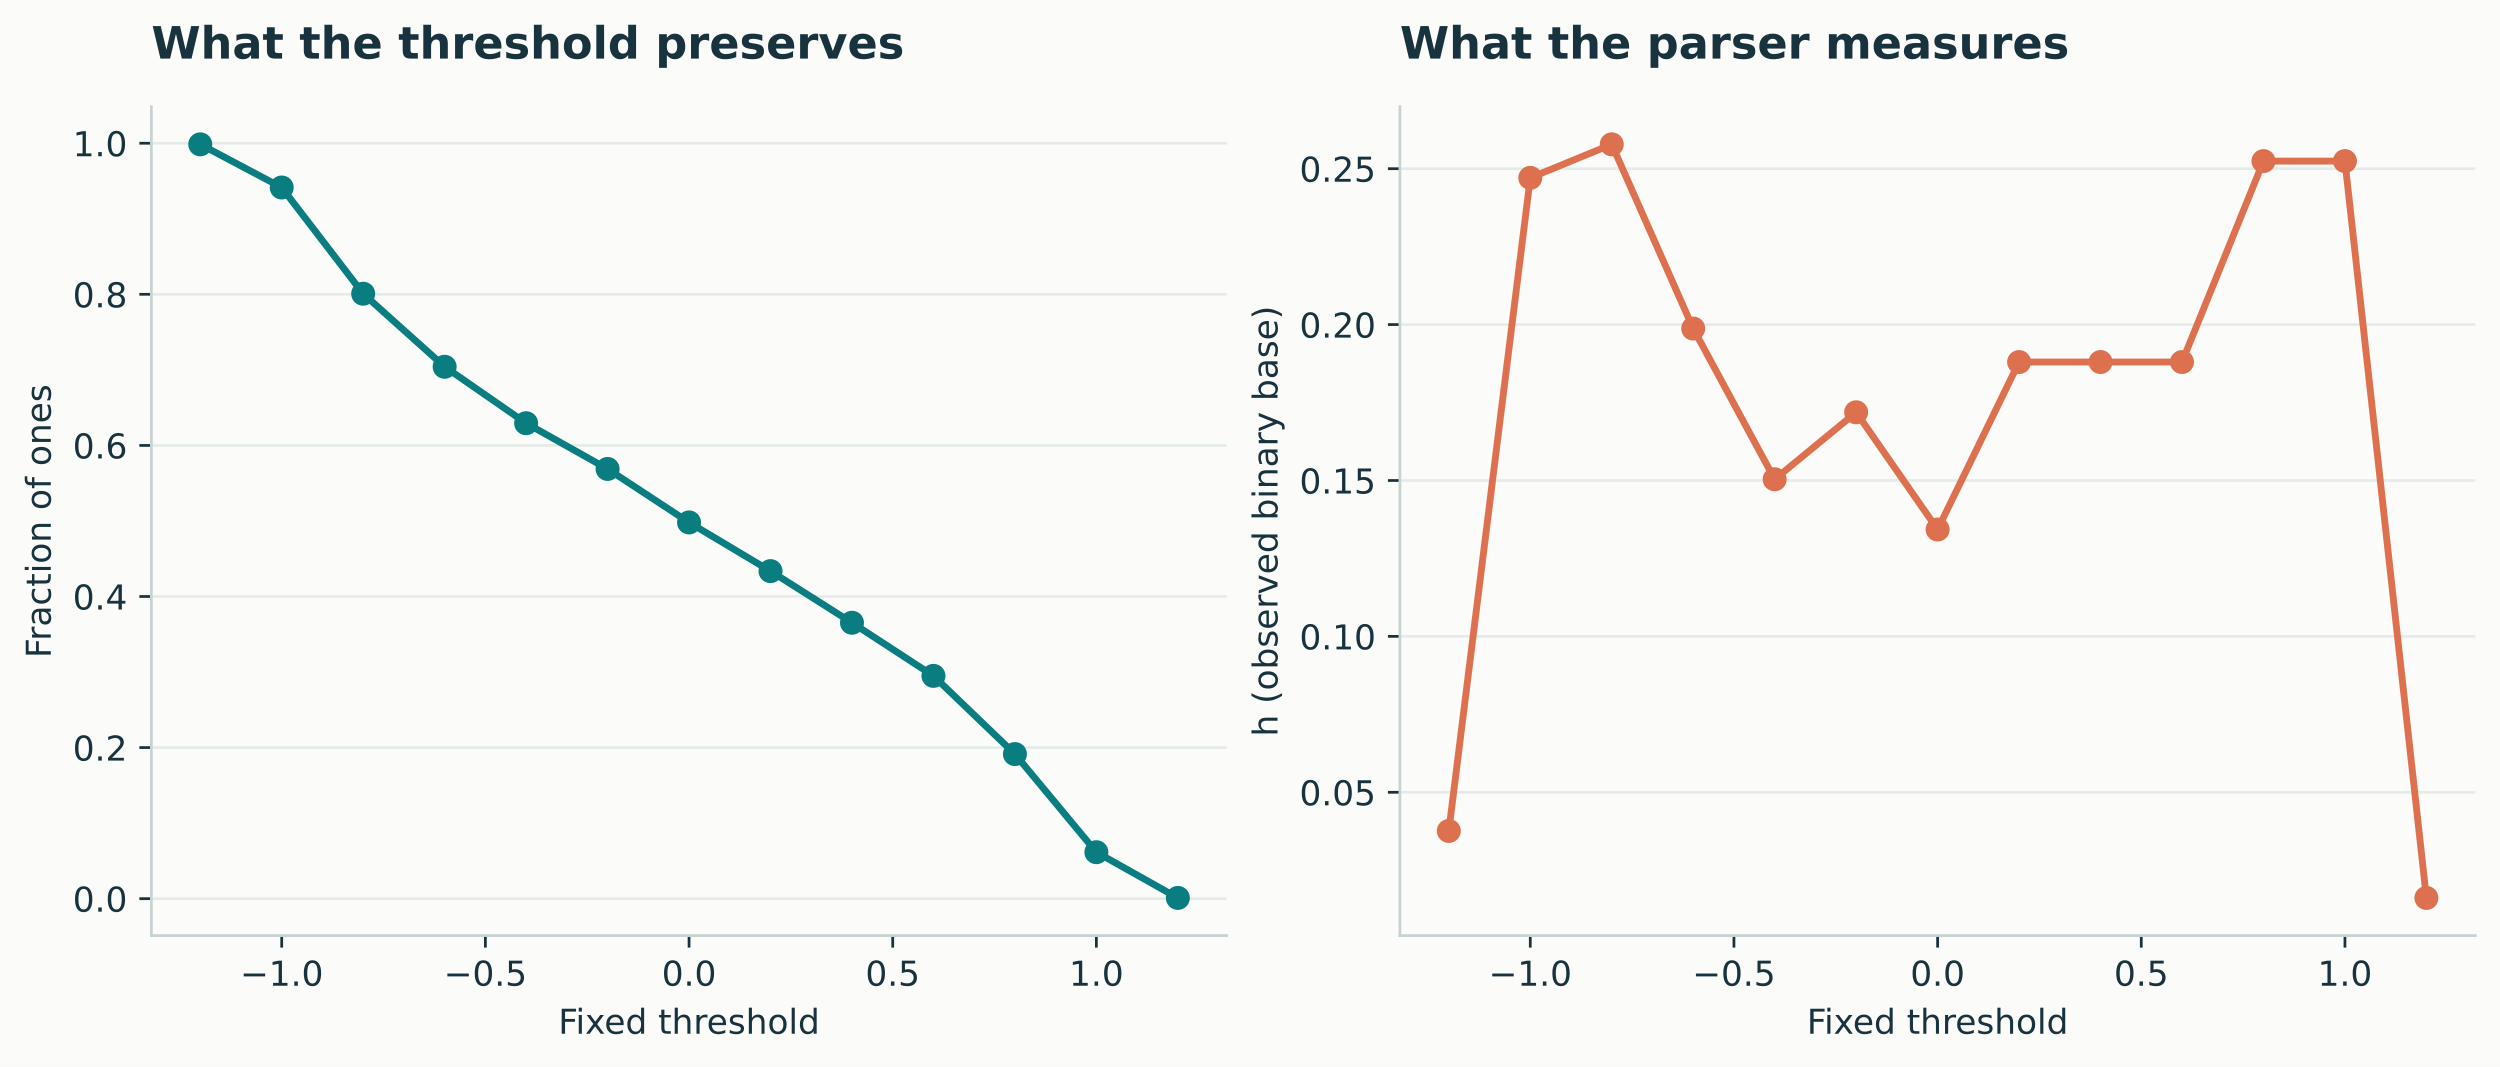
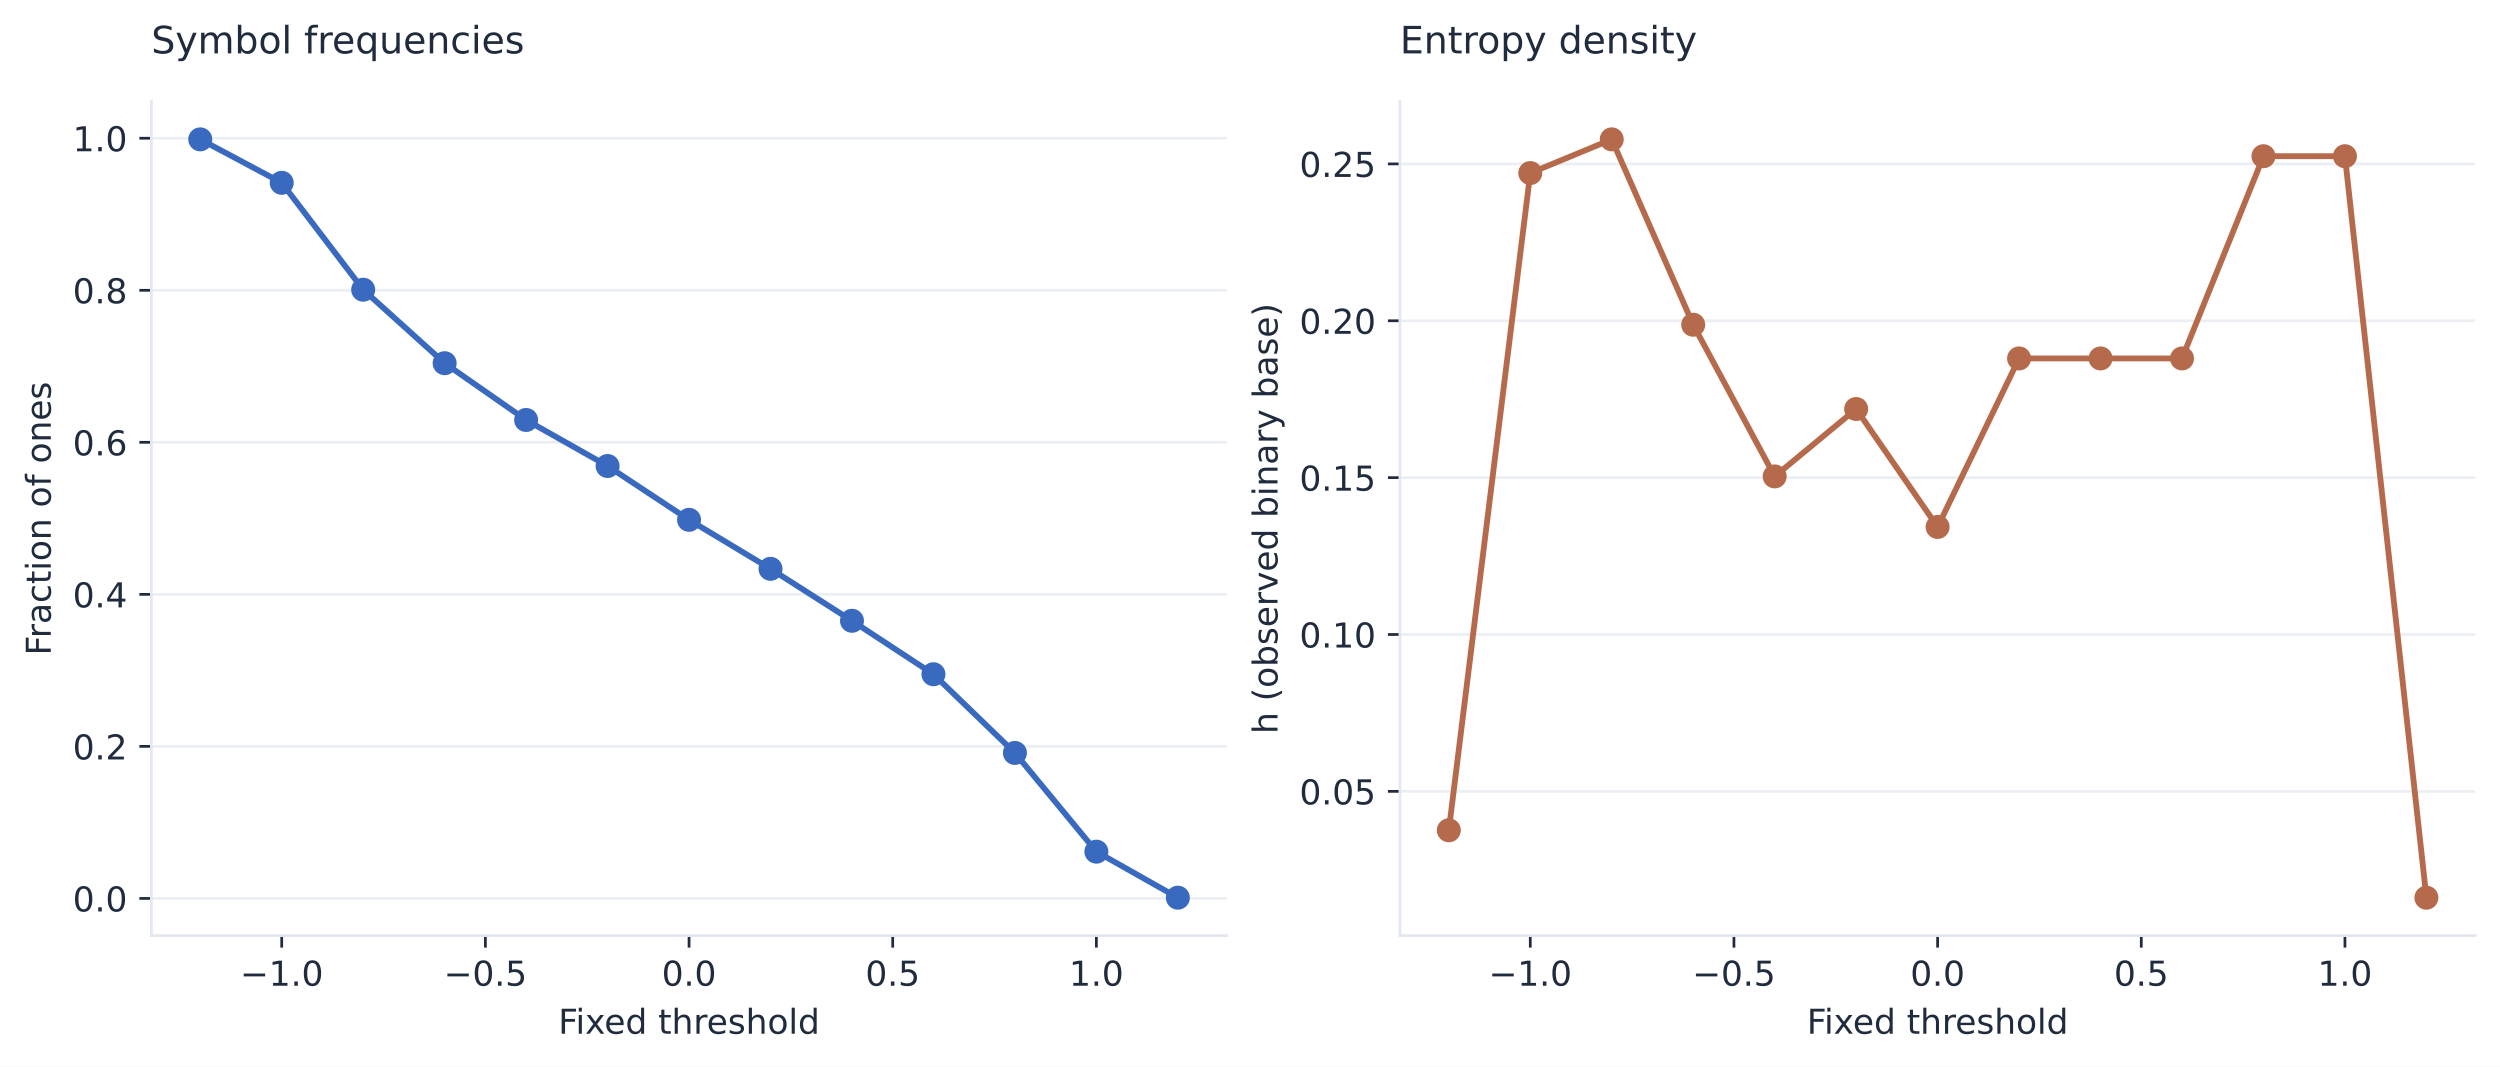
<svg xmlns="http://www.w3.org/2000/svg" xmlns:xlink="http://www.w3.org/1999/xlink" width="728.4pt" height="310.8pt" viewBox="0 0 728.4 310.8" version="1.1">
  <defs>
    <style type="text/css">*{stroke-linejoin: round; stroke-linecap: butt}</style>
  </defs>
  <g id="figure_1">
    <g id="patch_1">
-       <path d="M 0 310.8  L 728.4 310.8  L 728.4 0  L 0 0  z " style="fill: #fbfcfa" />
+       <path d="M 0 310.8 L 728.4 310.8 L 728.4 0 L 0 0 z " style="fill: #ffffff" />
    </g>
    <g id="axes_1">
      <g id="patch_2">
-         <path d="M 44.104 272.599  L 357.419 272.599  L 357.419 31.078  L 44.104 31.078  z " style="fill: #fbfcfa" />
+         <path d="M 44.104 272.599 L 357.419 272.599 L 357.419 29.558 L 44.104 29.558 z " style="fill: #ffffff" />
      </g>
      <g id="matplotlib.axis_1">
        <g id="xtick_1">
          <g id="line2d_1">
            <defs>
-               <path id="m29f854bd30" d="M 0 0  L 0 3.5  " style="stroke: #18333e; stroke-width: 0.8" />
+               <path id="m1f338a0858" d="M 0 0 L 0 3.5 " style="stroke: #202c3d; stroke-width: 0.8" />
            </defs>
            <g>
-               <use xlink:href="#m29f854bd30" x="82.081" y="272.599" style="fill: #18333e; stroke: #18333e; stroke-width: 0.8" />
+               <use xlink:href="#m1f338a0858" x="82.081" y="272.599" style="fill: #202c3d; stroke: #202c3d; stroke-width: 0.8" />
            </g>
          </g>
          <g id="text_1">
-             <text style="font-size: 10px; font-family: 'DejaVu Sans'; text-anchor: middle; fill: #18333e" x="82.081" y="287.196" transform="rotate(-0 82.08143 287.1964)">−1.0</text>
+             <text style="font-size: 10px; font-family: 'DejaVu Sans', Arial, sans-serif; text-anchor: middle; fill: #202c3d" x="82.081" y="287.196" transform="rotate(-0 82.08143 287.1964)">−1.0</text>
          </g>
        </g>
        <g id="xtick_2">
          <g id="line2d_2">
            <g>
-               <use xlink:href="#m29f854bd30" x="141.421" y="272.599" style="fill: #18333e; stroke: #18333e; stroke-width: 0.8" />
+               <use xlink:href="#m1f338a0858" x="141.421" y="272.599" style="fill: #202c3d; stroke: #202c3d; stroke-width: 0.8" />
            </g>
          </g>
          <g id="text_2">
-             <text style="font-size: 10px; font-family: 'DejaVu Sans'; text-anchor: middle; fill: #18333e" x="141.421" y="287.196" transform="rotate(-0 141.4213 287.1964)">−0.5</text>
+             <text style="font-size: 10px; font-family: 'DejaVu Sans', Arial, sans-serif; text-anchor: middle; fill: #202c3d" x="141.421" y="287.196" transform="rotate(-0 141.4213 287.1964)">−0.5</text>
          </g>
        </g>
        <g id="xtick_3">
          <g id="line2d_3">
            <g>
-               <use xlink:href="#m29f854bd30" x="200.761" y="272.599" style="fill: #18333e; stroke: #18333e; stroke-width: 0.8" />
+               <use xlink:href="#m1f338a0858" x="200.761" y="272.599" style="fill: #202c3d; stroke: #202c3d; stroke-width: 0.8" />
            </g>
          </g>
          <g id="text_3">
-             <text style="font-size: 10px; font-family: 'DejaVu Sans'; text-anchor: middle; fill: #18333e" x="200.761" y="287.196" transform="rotate(-0 200.7612 287.1964)">0.0</text>
+             <text style="font-size: 10px; font-family: 'DejaVu Sans', Arial, sans-serif; text-anchor: middle; fill: #202c3d" x="200.761" y="287.196" transform="rotate(-0 200.7612 287.1964)">0.0</text>
          </g>
        </g>
        <g id="xtick_4">
          <g id="line2d_4">
            <g>
-               <use xlink:href="#m29f854bd30" x="260.101" y="272.599" style="fill: #18333e; stroke: #18333e; stroke-width: 0.8" />
+               <use xlink:href="#m1f338a0858" x="260.101" y="272.599" style="fill: #202c3d; stroke: #202c3d; stroke-width: 0.8" />
            </g>
          </g>
          <g id="text_4">
-             <text style="font-size: 10px; font-family: 'DejaVu Sans'; text-anchor: middle; fill: #18333e" x="260.101" y="287.196" transform="rotate(-0 260.1011 287.1964)">0.5</text>
+             <text style="font-size: 10px; font-family: 'DejaVu Sans', Arial, sans-serif; text-anchor: middle; fill: #202c3d" x="260.101" y="287.196" transform="rotate(-0 260.1011 287.1964)">0.5</text>
          </g>
        </g>
        <g id="xtick_5">
          <g id="line2d_5">
            <g>
-               <use xlink:href="#m29f854bd30" x="319.441" y="272.599" style="fill: #18333e; stroke: #18333e; stroke-width: 0.8" />
+               <use xlink:href="#m1f338a0858" x="319.441" y="272.599" style="fill: #202c3d; stroke: #202c3d; stroke-width: 0.8" />
            </g>
          </g>
          <g id="text_5">
-             <text style="font-size: 10px; font-family: 'DejaVu Sans'; text-anchor: middle; fill: #18333e" x="319.441" y="287.196" transform="rotate(-0 319.441 287.1964)">1.0</text>
+             <text style="font-size: 10px; font-family: 'DejaVu Sans', Arial, sans-serif; text-anchor: middle; fill: #202c3d" x="319.441" y="287.196" transform="rotate(-0 319.441 287.1964)">1.0</text>
          </g>
        </g>
        <g id="text_6">
-           <text style="font-size: 10px; font-family: 'DejaVu Sans'; text-anchor: middle; fill: #18333e" x="200.761" y="301.197" transform="rotate(-0 200.7612 301.1972)">Fixed threshold</text>
+           <text style="font-size: 10px; font-family: 'DejaVu Sans', Arial, sans-serif; text-anchor: middle; fill: #202c3d" x="200.761" y="301.197" transform="rotate(-0 200.7612 301.1972)">Fixed threshold</text>
        </g>
      </g>
      <g id="matplotlib.axis_2">
        <g id="ytick_1">
          <g id="line2d_6">
-             <path d="M 44.104 261.835  L 357.419 261.835  " clip-path="url(#p2ce3ac27a3)" style="fill: none; stroke: #dce4e1; stroke-opacity: 0.7; stroke-width: 0.8; stroke-linecap: square" />
+             <path d="M 44.104 261.768 L 357.419 261.768 " clip-path="url(#pee12840821)" style="fill: none; stroke: #e3e8f0; stroke-opacity: 0.7; stroke-width: 0.8; stroke-linecap: square" />
          </g>
          <g id="line2d_7">
            <defs>
-               <path id="m37df783f3a" d="M 0 0  L -3.5 0  " style="stroke: #18333e; stroke-width: 0.8" />
+               <path id="m74a4f375b3" d="M 0 0 L -3.5 0 " style="stroke: #202c3d; stroke-width: 0.8" />
            </defs>
            <g>
-               <use xlink:href="#m37df783f3a" x="44.104" y="261.835" style="fill: #18333e; stroke: #18333e; stroke-width: 0.8" />
+               <use xlink:href="#m74a4f375b3" x="44.104" y="261.768" style="fill: #202c3d; stroke: #202c3d; stroke-width: 0.8" />
            </g>
          </g>
          <g id="text_7">
-             <text style="font-size: 10px; font-family: 'DejaVu Sans'; text-anchor: end; fill: #18333e" x="37.104" y="265.634" transform="rotate(-0 37.10391 265.6343)">0.0</text>
+             <text style="font-size: 10px; font-family: 'DejaVu Sans', Arial, sans-serif; text-anchor: end; fill: #202c3d" x="37.104" y="265.567" transform="rotate(-0 37.10391 265.5666)">0.0</text>
          </g>
        </g>
        <g id="ytick_2">
          <g id="line2d_8">
-             <path d="M 44.104 217.815  L 357.419 217.815  " clip-path="url(#p2ce3ac27a3)" style="fill: none; stroke: #dce4e1; stroke-opacity: 0.7; stroke-width: 0.8; stroke-linecap: square" />
+             <path d="M 44.104 217.47 L 357.419 217.47 " clip-path="url(#pee12840821)" style="fill: none; stroke: #e3e8f0; stroke-opacity: 0.7; stroke-width: 0.8; stroke-linecap: square" />
          </g>
          <g id="line2d_9">
            <g>
-               <use xlink:href="#m37df783f3a" x="44.104" y="217.815" style="fill: #18333e; stroke: #18333e; stroke-width: 0.8" />
+               <use xlink:href="#m74a4f375b3" x="44.104" y="217.47" style="fill: #202c3d; stroke: #202c3d; stroke-width: 0.8" />
            </g>
          </g>
          <g id="text_8">
-             <text style="font-size: 10px; font-family: 'DejaVu Sans'; text-anchor: end; fill: #18333e" x="37.104" y="221.614" transform="rotate(-0 37.10391 221.614)">0.2</text>
+             <text style="font-size: 10px; font-family: 'DejaVu Sans', Arial, sans-serif; text-anchor: end; fill: #202c3d" x="37.104" y="221.269" transform="rotate(-0 37.10391 221.2692)">0.2</text>
          </g>
        </g>
        <g id="ytick_3">
          <g id="line2d_10">
-             <path d="M 44.104 173.795  L 357.419 173.795  " clip-path="url(#p2ce3ac27a3)" style="fill: none; stroke: #dce4e1; stroke-opacity: 0.7; stroke-width: 0.8; stroke-linecap: square" />
+             <path d="M 44.104 173.173 L 357.419 173.173 " clip-path="url(#pee12840821)" style="fill: none; stroke: #e3e8f0; stroke-opacity: 0.7; stroke-width: 0.8; stroke-linecap: square" />
          </g>
          <g id="line2d_11">
            <g>
-               <use xlink:href="#m37df783f3a" x="44.104" y="173.795" style="fill: #18333e; stroke: #18333e; stroke-width: 0.8" />
+               <use xlink:href="#m74a4f375b3" x="44.104" y="173.173" style="fill: #202c3d; stroke: #202c3d; stroke-width: 0.8" />
            </g>
          </g>
          <g id="text_9">
-             <text style="font-size: 10px; font-family: 'DejaVu Sans'; text-anchor: end; fill: #18333e" x="37.104" y="177.594" transform="rotate(-0 37.10391 177.5936)">0.4</text>
+             <text style="font-size: 10px; font-family: 'DejaVu Sans', Arial, sans-serif; text-anchor: end; fill: #202c3d" x="37.104" y="176.972" transform="rotate(-0 37.10391 176.9719)">0.4</text>
          </g>
        </g>
        <g id="ytick_4">
          <g id="line2d_12">
-             <path d="M 44.104 129.774  L 357.419 129.774  " clip-path="url(#p2ce3ac27a3)" style="fill: none; stroke: #dce4e1; stroke-opacity: 0.7; stroke-width: 0.8; stroke-linecap: square" />
+             <path d="M 44.104 128.876 L 357.419 128.876 " clip-path="url(#pee12840821)" style="fill: none; stroke: #e3e8f0; stroke-opacity: 0.7; stroke-width: 0.8; stroke-linecap: square" />
          </g>
          <g id="line2d_13">
            <g>
-               <use xlink:href="#m37df783f3a" x="44.104" y="129.774" style="fill: #18333e; stroke: #18333e; stroke-width: 0.8" />
+               <use xlink:href="#m74a4f375b3" x="44.104" y="128.876" style="fill: #202c3d; stroke: #202c3d; stroke-width: 0.8" />
            </g>
          </g>
          <g id="text_10">
-             <text style="font-size: 10px; font-family: 'DejaVu Sans'; text-anchor: end; fill: #18333e" x="37.104" y="133.573" transform="rotate(-0 37.10391 133.5733)">0.6</text>
+             <text style="font-size: 10px; font-family: 'DejaVu Sans', Arial, sans-serif; text-anchor: end; fill: #202c3d" x="37.104" y="132.675" transform="rotate(-0 37.10391 132.6746)">0.6</text>
          </g>
        </g>
        <g id="ytick_5">
          <g id="line2d_14">
-             <path d="M 44.104 85.754  L 357.419 85.754  " clip-path="url(#p2ce3ac27a3)" style="fill: none; stroke: #dce4e1; stroke-opacity: 0.7; stroke-width: 0.8; stroke-linecap: square" />
+             <path d="M 44.104 84.578 L 357.419 84.578 " clip-path="url(#pee12840821)" style="fill: none; stroke: #e3e8f0; stroke-opacity: 0.7; stroke-width: 0.8; stroke-linecap: square" />
          </g>
          <g id="line2d_15">
            <g>
-               <use xlink:href="#m37df783f3a" x="44.104" y="85.754" style="fill: #18333e; stroke: #18333e; stroke-width: 0.8" />
+               <use xlink:href="#m74a4f375b3" x="44.104" y="84.578" style="fill: #202c3d; stroke: #202c3d; stroke-width: 0.8" />
            </g>
          </g>
          <g id="text_11">
-             <text style="font-size: 10px; font-family: 'DejaVu Sans'; text-anchor: end; fill: #18333e" x="37.104" y="89.553" transform="rotate(-0 37.10391 89.55294)">0.8</text>
+             <text style="font-size: 10px; font-family: 'DejaVu Sans', Arial, sans-serif; text-anchor: end; fill: #202c3d" x="37.104" y="88.377" transform="rotate(-0 37.10391 88.37728)">0.8</text>
          </g>
        </g>
        <g id="ytick_6">
          <g id="line2d_16">
-             <path d="M 44.104 41.734  L 357.419 41.734  " clip-path="url(#p2ce3ac27a3)" style="fill: none; stroke: #dce4e1; stroke-opacity: 0.7; stroke-width: 0.8; stroke-linecap: square" />
+             <path d="M 44.104 40.281 L 357.419 40.281 " clip-path="url(#pee12840821)" style="fill: none; stroke: #e3e8f0; stroke-opacity: 0.7; stroke-width: 0.8; stroke-linecap: square" />
          </g>
          <g id="line2d_17">
            <g>
-               <use xlink:href="#m37df783f3a" x="44.104" y="41.734" style="fill: #18333e; stroke: #18333e; stroke-width: 0.8" />
+               <use xlink:href="#m74a4f375b3" x="44.104" y="40.281" style="fill: #202c3d; stroke: #202c3d; stroke-width: 0.8" />
            </g>
          </g>
          <g id="text_12">
-             <text style="font-size: 10px; font-family: 'DejaVu Sans'; text-anchor: end; fill: #18333e" x="37.104" y="45.533" transform="rotate(-0 37.10391 45.5326)">1.0</text>
+             <text style="font-size: 10px; font-family: 'DejaVu Sans', Arial, sans-serif; text-anchor: end; fill: #202c3d" x="37.104" y="44.08" transform="rotate(-0 37.10391 44.07996)">1.0</text>
          </g>
        </g>
        <g id="text_13">
-           <text style="font-size: 10px; font-family: 'DejaVu Sans'; text-anchor: middle; fill: #18333e" x="14.798" y="151.838" transform="rotate(-90 14.79844 151.8384)">Fraction of ones</text>
+           <text style="font-size: 10px; font-family: 'DejaVu Sans', Arial, sans-serif; text-anchor: middle; fill: #202c3d" x="14.798" y="151.079" transform="rotate(-90 14.79844 151.0785)">Fraction of ones</text>
        </g>
      </g>
      <g id="line2d_18">
-         <path d="M 58.345 42.056  L 82.081 54.63  L 105.817 85.582  L 129.553 106.862  L 153.289 123.305  L 177.025 136.631  L 200.761 152.215  L 224.497 166.401  L 248.233 181.447  L 271.969 196.923  L 295.705 219.707  L 319.441 248.294  L 343.177 261.621  " clip-path="url(#p2ce3ac27a3)" style="fill: none; stroke: #097d80; stroke-width: 2; stroke-linecap: square" />
+         <path d="M 58.345 40.606 L 82.081 53.259 L 105.817 84.405 L 129.553 105.819 L 153.289 122.365 L 177.025 135.776 L 200.761 151.457 L 224.497 165.733 L 248.233 180.873 L 271.969 196.446 L 295.705 219.374 L 319.441 248.141 L 343.177 261.551 " clip-path="url(#pee12840821)" style="fill: none; stroke: #396ac0; stroke-width: 1.7; stroke-linecap: square" />
        <defs>
-           <path id="m881cf247fc" d="M 0 3  C 0.796 3 1.559 2.684 2.121 2.121  C 2.684 1.559 3 0.796 3 0  C 3 -0.796 2.684 -1.559 2.121 -2.121  C 1.559 -2.684 0.796 -3 0 -3  C -0.796 -3 -1.559 -2.684 -2.121 -2.121  C -2.684 -1.559 -3 -0.796 -3 0  C -3 0.796 -2.684 1.559 -2.121 2.121  C -1.559 2.684 -0.796 3 0 3  z " style="stroke: #097d80" />
+           <path id="m5ec807ee84" d="M 0 3 C 0.796 3 1.559 2.684 2.121 2.121 C 2.684 1.559 3 0.796 3 0 C 3 -0.796 2.684 -1.559 2.121 -2.121 C 1.559 -2.684 0.796 -3 0 -3 C -0.796 -3 -1.559 -2.684 -2.121 -2.121 C -2.684 -1.559 -3 -0.796 -3 0 C -3 0.796 -2.684 1.559 -2.121 2.121 C -1.559 2.684 -0.796 3 0 3 z " style="stroke: #396ac0" />
        </defs>
-         <g clip-path="url(#p2ce3ac27a3)">
-           <use xlink:href="#m881cf247fc" x="58.345" y="42.056" style="fill: #097d80; stroke: #097d80" />
-           <use xlink:href="#m881cf247fc" x="82.081" y="54.63" style="fill: #097d80; stroke: #097d80" />
-           <use xlink:href="#m881cf247fc" x="105.817" y="85.582" style="fill: #097d80; stroke: #097d80" />
-           <use xlink:href="#m881cf247fc" x="129.553" y="106.862" style="fill: #097d80; stroke: #097d80" />
-           <use xlink:href="#m881cf247fc" x="153.289" y="123.305" style="fill: #097d80; stroke: #097d80" />
-           <use xlink:href="#m881cf247fc" x="177.025" y="136.631" style="fill: #097d80; stroke: #097d80" />
-           <use xlink:href="#m881cf247fc" x="200.761" y="152.215" style="fill: #097d80; stroke: #097d80" />
-           <use xlink:href="#m881cf247fc" x="224.497" y="166.401" style="fill: #097d80; stroke: #097d80" />
-           <use xlink:href="#m881cf247fc" x="248.233" y="181.447" style="fill: #097d80; stroke: #097d80" />
-           <use xlink:href="#m881cf247fc" x="271.969" y="196.923" style="fill: #097d80; stroke: #097d80" />
-           <use xlink:href="#m881cf247fc" x="295.705" y="219.707" style="fill: #097d80; stroke: #097d80" />
-           <use xlink:href="#m881cf247fc" x="319.441" y="248.294" style="fill: #097d80; stroke: #097d80" />
-           <use xlink:href="#m881cf247fc" x="343.177" y="261.621" style="fill: #097d80; stroke: #097d80" />
+         <g clip-path="url(#pee12840821)">
+           <use xlink:href="#m5ec807ee84" x="58.345" y="40.606" style="fill: #396ac0; stroke: #396ac0" />
+           <use xlink:href="#m5ec807ee84" x="82.081" y="53.259" style="fill: #396ac0; stroke: #396ac0" />
+           <use xlink:href="#m5ec807ee84" x="105.817" y="84.405" style="fill: #396ac0; stroke: #396ac0" />
+           <use xlink:href="#m5ec807ee84" x="129.553" y="105.819" style="fill: #396ac0; stroke: #396ac0" />
+           <use xlink:href="#m5ec807ee84" x="153.289" y="122.365" style="fill: #396ac0; stroke: #396ac0" />
+           <use xlink:href="#m5ec807ee84" x="177.025" y="135.776" style="fill: #396ac0; stroke: #396ac0" />
+           <use xlink:href="#m5ec807ee84" x="200.761" y="151.457" style="fill: #396ac0; stroke: #396ac0" />
+           <use xlink:href="#m5ec807ee84" x="224.497" y="165.733" style="fill: #396ac0; stroke: #396ac0" />
+           <use xlink:href="#m5ec807ee84" x="248.233" y="180.873" style="fill: #396ac0; stroke: #396ac0" />
+           <use xlink:href="#m5ec807ee84" x="271.969" y="196.446" style="fill: #396ac0; stroke: #396ac0" />
+           <use xlink:href="#m5ec807ee84" x="295.705" y="219.374" style="fill: #396ac0; stroke: #396ac0" />
+           <use xlink:href="#m5ec807ee84" x="319.441" y="248.141" style="fill: #396ac0; stroke: #396ac0" />
+           <use xlink:href="#m5ec807ee84" x="343.177" y="261.551" style="fill: #396ac0; stroke: #396ac0" />
        </g>
      </g>
      <g id="patch_3">
-         <path d="M 44.104 272.599  L 44.104 31.078  " style="fill: none; stroke: #c6d3d2; stroke-width: 0.8; stroke-linejoin: miter; stroke-linecap: square" />
+         <path d="M 44.104 272.599 L 44.104 29.558 " style="fill: none; stroke: #e3e8f0; stroke-width: 0.8; stroke-linejoin: miter; stroke-linecap: square" />
      </g>
      <g id="patch_4">
-         <path d="M 44.104 272.599  L 357.419 272.599  " style="fill: none; stroke: #c6d3d2; stroke-width: 0.8; stroke-linejoin: miter; stroke-linecap: square" />
+         <path d="M 44.104 272.599 L 357.419 272.599 " style="fill: none; stroke: #e3e8f0; stroke-width: 0.8; stroke-linejoin: miter; stroke-linecap: square" />
      </g>
      <g id="text_14">
-         <text style="font-weight: 700; font-size: 13px; font-family: 'DejaVu Sans'; text-anchor: start; fill: #18333e" x="44.104" y="17.078" transform="rotate(-0 44.10391 17.07797)">What the threshold preserves</text>
+         <text style="font-size: 11px; font-family: 'DejaVu Sans', Arial, sans-serif; text-anchor: start; fill: #202c3d" x="44.104" y="15.558" transform="rotate(-0 44.10391 15.55828)">Symbol frequencies</text>
      </g>
    </g>
    <g id="axes_2">
      <g id="patch_5">
-         <path d="M 407.885 272.599  L 721.2 272.599  L 721.2 31.078  L 407.885 31.078  z " style="fill: #fbfcfa" />
+         <path d="M 407.885 272.599 L 721.2 272.599 L 721.2 29.558 L 407.885 29.558 z " style="fill: #ffffff" />
      </g>
      <g id="matplotlib.axis_3">
        <g id="xtick_6">
          <g id="line2d_19">
            <g>
-               <use xlink:href="#m29f854bd30" x="445.862" y="272.599" style="fill: #18333e; stroke: #18333e; stroke-width: 0.8" />
+               <use xlink:href="#m1f338a0858" x="445.862" y="272.599" style="fill: #202c3d; stroke: #202c3d; stroke-width: 0.8" />
            </g>
          </g>
          <g id="text_15">
-             <text style="font-size: 10px; font-family: 'DejaVu Sans'; text-anchor: middle; fill: #18333e" x="445.862" y="287.196" transform="rotate(-0 445.8624 287.1964)">−1.0</text>
+             <text style="font-size: 10px; font-family: 'DejaVu Sans', Arial, sans-serif; text-anchor: middle; fill: #202c3d" x="445.862" y="287.196" transform="rotate(-0 445.8624 287.1964)">−1.0</text>
          </g>
        </g>
        <g id="xtick_7">
          <g id="line2d_20">
            <g>
-               <use xlink:href="#m29f854bd30" x="505.202" y="272.599" style="fill: #18333e; stroke: #18333e; stroke-width: 0.8" />
+               <use xlink:href="#m1f338a0858" x="505.202" y="272.599" style="fill: #202c3d; stroke: #202c3d; stroke-width: 0.8" />
            </g>
          </g>
          <g id="text_16">
-             <text style="font-size: 10px; font-family: 'DejaVu Sans'; text-anchor: middle; fill: #18333e" x="505.202" y="287.196" transform="rotate(-0 505.2023 287.1964)">−0.5</text>
+             <text style="font-size: 10px; font-family: 'DejaVu Sans', Arial, sans-serif; text-anchor: middle; fill: #202c3d" x="505.202" y="287.196" transform="rotate(-0 505.2023 287.1964)">−0.5</text>
          </g>
        </g>
        <g id="xtick_8">
          <g id="line2d_21">
            <g>
-               <use xlink:href="#m29f854bd30" x="564.542" y="272.599" style="fill: #18333e; stroke: #18333e; stroke-width: 0.8" />
+               <use xlink:href="#m1f338a0858" x="564.542" y="272.599" style="fill: #202c3d; stroke: #202c3d; stroke-width: 0.8" />
            </g>
          </g>
          <g id="text_17">
-             <text style="font-size: 10px; font-family: 'DejaVu Sans'; text-anchor: middle; fill: #18333e" x="564.542" y="287.196" transform="rotate(-0 564.5422 287.1964)">0.0</text>
+             <text style="font-size: 10px; font-family: 'DejaVu Sans', Arial, sans-serif; text-anchor: middle; fill: #202c3d" x="564.542" y="287.196" transform="rotate(-0 564.5422 287.1964)">0.0</text>
          </g>
        </g>
        <g id="xtick_9">
          <g id="line2d_22">
            <g>
-               <use xlink:href="#m29f854bd30" x="623.882" y="272.599" style="fill: #18333e; stroke: #18333e; stroke-width: 0.8" />
+               <use xlink:href="#m1f338a0858" x="623.882" y="272.599" style="fill: #202c3d; stroke: #202c3d; stroke-width: 0.8" />
            </g>
          </g>
          <g id="text_18">
-             <text style="font-size: 10px; font-family: 'DejaVu Sans'; text-anchor: middle; fill: #18333e" x="623.882" y="287.196" transform="rotate(-0 623.8821 287.1964)">0.5</text>
+             <text style="font-size: 10px; font-family: 'DejaVu Sans', Arial, sans-serif; text-anchor: middle; fill: #202c3d" x="623.882" y="287.196" transform="rotate(-0 623.8821 287.1964)">0.5</text>
          </g>
        </g>
        <g id="xtick_10">
          <g id="line2d_23">
            <g>
-               <use xlink:href="#m29f854bd30" x="683.222" y="272.599" style="fill: #18333e; stroke: #18333e; stroke-width: 0.8" />
+               <use xlink:href="#m1f338a0858" x="683.222" y="272.599" style="fill: #202c3d; stroke: #202c3d; stroke-width: 0.8" />
            </g>
          </g>
          <g id="text_19">
-             <text style="font-size: 10px; font-family: 'DejaVu Sans'; text-anchor: middle; fill: #18333e" x="683.222" y="287.196" transform="rotate(-0 683.222 287.1964)">1.0</text>
+             <text style="font-size: 10px; font-family: 'DejaVu Sans', Arial, sans-serif; text-anchor: middle; fill: #202c3d" x="683.222" y="287.196" transform="rotate(-0 683.222 287.1964)">1.0</text>
          </g>
        </g>
        <g id="text_20">
-           <text style="font-size: 10px; font-family: 'DejaVu Sans'; text-anchor: middle; fill: #18333e" x="564.542" y="301.197" transform="rotate(-0 564.5422 301.1972)">Fixed threshold</text>
+           <text style="font-size: 10px; font-family: 'DejaVu Sans', Arial, sans-serif; text-anchor: middle; fill: #202c3d" x="564.542" y="301.197" transform="rotate(-0 564.5422 301.1972)">Fixed threshold</text>
        </g>
      </g>
      <g id="matplotlib.axis_4">
        <g id="ytick_7">
          <g id="line2d_24">
-             <path d="M 407.885 230.837  L 721.2 230.837  " clip-path="url(#pcd3afdf0ab)" style="fill: none; stroke: #dce4e1; stroke-opacity: 0.7; stroke-width: 0.8; stroke-linecap: square" />
+             <path d="M 407.885 230.574 L 721.2 230.574 " clip-path="url(#p842d1fabd1)" style="fill: none; stroke: #e3e8f0; stroke-opacity: 0.7; stroke-width: 0.8; stroke-linecap: square" />
          </g>
          <g id="line2d_25">
            <g>
-               <use xlink:href="#m37df783f3a" x="407.885" y="230.837" style="fill: #18333e; stroke: #18333e; stroke-width: 0.8" />
+               <use xlink:href="#m74a4f375b3" x="407.885" y="230.574" style="fill: #202c3d; stroke: #202c3d; stroke-width: 0.8" />
            </g>
          </g>
          <g id="text_21">
-             <text style="font-size: 10px; font-family: 'DejaVu Sans'; text-anchor: end; fill: #18333e" x="400.885" y="234.636" transform="rotate(-0 400.8849 234.636)">0.05</text>
+             <text style="font-size: 10px; font-family: 'DejaVu Sans', Arial, sans-serif; text-anchor: end; fill: #202c3d" x="400.885" y="234.373" transform="rotate(-0 400.8849 234.3732)">0.05</text>
          </g>
        </g>
        <g id="ytick_8">
          <g id="line2d_26">
-             <path d="M 407.885 185.416  L 721.2 185.416  " clip-path="url(#pcd3afdf0ab)" style="fill: none; stroke: #dce4e1; stroke-opacity: 0.7; stroke-width: 0.8; stroke-linecap: square" />
+             <path d="M 407.885 184.868 L 721.2 184.868 " clip-path="url(#p842d1fabd1)" style="fill: none; stroke: #e3e8f0; stroke-opacity: 0.7; stroke-width: 0.8; stroke-linecap: square" />
          </g>
          <g id="line2d_27">
            <g>
-               <use xlink:href="#m37df783f3a" x="407.885" y="185.416" style="fill: #18333e; stroke: #18333e; stroke-width: 0.8" />
+               <use xlink:href="#m74a4f375b3" x="407.885" y="184.868" style="fill: #202c3d; stroke: #202c3d; stroke-width: 0.8" />
            </g>
          </g>
          <g id="text_22">
-             <text style="font-size: 10px; font-family: 'DejaVu Sans'; text-anchor: end; fill: #18333e" x="400.885" y="189.215" transform="rotate(-0 400.8849 189.215)">0.10</text>
+             <text style="font-size: 10px; font-family: 'DejaVu Sans', Arial, sans-serif; text-anchor: end; fill: #202c3d" x="400.885" y="188.666" transform="rotate(-0 400.8849 188.6664)">0.10</text>
          </g>
        </g>
        <g id="ytick_9">
          <g id="line2d_28">
-             <path d="M 407.885 139.995  L 721.2 139.995  " clip-path="url(#pcd3afdf0ab)" style="fill: none; stroke: #dce4e1; stroke-opacity: 0.7; stroke-width: 0.8; stroke-linecap: square" />
+             <path d="M 407.885 139.161 L 721.2 139.161 " clip-path="url(#p842d1fabd1)" style="fill: none; stroke: #e3e8f0; stroke-opacity: 0.7; stroke-width: 0.8; stroke-linecap: square" />
          </g>
          <g id="line2d_29">
            <g>
-               <use xlink:href="#m37df783f3a" x="407.885" y="139.995" style="fill: #18333e; stroke: #18333e; stroke-width: 0.8" />
+               <use xlink:href="#m74a4f375b3" x="407.885" y="139.161" style="fill: #202c3d; stroke: #202c3d; stroke-width: 0.8" />
            </g>
          </g>
          <g id="text_23">
-             <text style="font-size: 10px; font-family: 'DejaVu Sans'; text-anchor: end; fill: #18333e" x="400.885" y="143.794" transform="rotate(-0 400.8849 143.794)">0.15</text>
+             <text style="font-size: 10px; font-family: 'DejaVu Sans', Arial, sans-serif; text-anchor: end; fill: #202c3d" x="400.885" y="142.96" transform="rotate(-0 400.8849 142.9597)">0.15</text>
          </g>
        </g>
        <g id="ytick_10">
          <g id="line2d_30">
-             <path d="M 407.885 94.574  L 721.2 94.574  " clip-path="url(#pcd3afdf0ab)" style="fill: none; stroke: #dce4e1; stroke-opacity: 0.7; stroke-width: 0.8; stroke-linecap: square" />
+             <path d="M 407.885 93.454 L 721.2 93.454 " clip-path="url(#p842d1fabd1)" style="fill: none; stroke: #e3e8f0; stroke-opacity: 0.7; stroke-width: 0.8; stroke-linecap: square" />
          </g>
          <g id="line2d_31">
            <g>
-               <use xlink:href="#m37df783f3a" x="407.885" y="94.574" style="fill: #18333e; stroke: #18333e; stroke-width: 0.8" />
+               <use xlink:href="#m74a4f375b3" x="407.885" y="93.454" style="fill: #202c3d; stroke: #202c3d; stroke-width: 0.8" />
            </g>
          </g>
          <g id="text_24">
-             <text style="font-size: 10px; font-family: 'DejaVu Sans'; text-anchor: end; fill: #18333e" x="400.885" y="98.373" transform="rotate(-0 400.8849 98.37303)">0.20</text>
+             <text style="font-size: 10px; font-family: 'DejaVu Sans', Arial, sans-serif; text-anchor: end; fill: #202c3d" x="400.885" y="97.253" transform="rotate(-0 400.8849 97.25287)">0.20</text>
          </g>
        </g>
        <g id="ytick_11">
          <g id="line2d_32">
-             <path d="M 407.885 49.153  L 721.2 49.153  " clip-path="url(#pcd3afdf0ab)" style="fill: none; stroke: #dce4e1; stroke-opacity: 0.7; stroke-width: 0.8; stroke-linecap: square" />
+             <path d="M 407.885 47.747 L 721.2 47.747 " clip-path="url(#p842d1fabd1)" style="fill: none; stroke: #e3e8f0; stroke-opacity: 0.7; stroke-width: 0.8; stroke-linecap: square" />
          </g>
          <g id="line2d_33">
            <g>
-               <use xlink:href="#m37df783f3a" x="407.885" y="49.153" style="fill: #18333e; stroke: #18333e; stroke-width: 0.8" />
+               <use xlink:href="#m74a4f375b3" x="407.885" y="47.747" style="fill: #202c3d; stroke: #202c3d; stroke-width: 0.8" />
            </g>
          </g>
          <g id="text_25">
-             <text style="font-size: 10px; font-family: 'DejaVu Sans'; text-anchor: end; fill: #18333e" x="400.885" y="52.952" transform="rotate(-0 400.8849 52.95204)">0.25</text>
+             <text style="font-size: 10px; font-family: 'DejaVu Sans', Arial, sans-serif; text-anchor: end; fill: #202c3d" x="400.885" y="51.546" transform="rotate(-0 400.8849 51.54609)">0.25</text>
          </g>
        </g>
        <g id="text_26">
-           <text style="font-size: 10px; font-family: 'DejaVu Sans'; text-anchor: middle; fill: #18333e" x="372.217" y="151.838" transform="rotate(-90 372.2169 151.8384)">h (observed binary base)</text>
+           <text style="font-size: 10px; font-family: 'DejaVu Sans', Arial, sans-serif; text-anchor: middle; fill: #202c3d" x="372.217" y="151.079" transform="rotate(-90 372.2169 151.0785)">h (observed binary base)</text>
        </g>
      </g>
      <g id="line2d_34">
-         <path d="M 422.126 242.104  L 445.862 51.815  L 469.598 42.056  L 493.334 95.727  L 517.07 139.64  L 540.806 120.124  L 564.542 154.278  L 588.278 105.486  L 612.014 105.486  L 635.75 105.486  L 659.486 46.935  L 683.222 46.935  L 706.958 261.621  " clip-path="url(#pcd3afdf0ab)" style="fill: none; stroke: #dd714f; stroke-width: 2; stroke-linecap: square" />
+         <path d="M 422.126 241.912 L 445.862 50.425 L 469.598 40.606 L 493.334 94.615 L 517.07 138.804 L 540.806 119.164 L 564.542 153.533 L 588.278 104.434 L 612.014 104.434 L 635.75 104.434 L 659.486 45.515 L 683.222 45.515 L 706.958 261.551 " clip-path="url(#p842d1fabd1)" style="fill: none; stroke: #b66a4c; stroke-width: 1.7; stroke-linecap: square" />
        <defs>
-           <path id="m6439f54551" d="M 0 3  C 0.796 3 1.559 2.684 2.121 2.121  C 2.684 1.559 3 0.796 3 0  C 3 -0.796 2.684 -1.559 2.121 -2.121  C 1.559 -2.684 0.796 -3 0 -3  C -0.796 -3 -1.559 -2.684 -2.121 -2.121  C -2.684 -1.559 -3 -0.796 -3 0  C -3 0.796 -2.684 1.559 -2.121 2.121  C -1.559 2.684 -0.796 3 0 3  z " style="stroke: #dd714f" />
+           <path id="mdf232be9f7" d="M 0 3 C 0.796 3 1.559 2.684 2.121 2.121 C 2.684 1.559 3 0.796 3 0 C 3 -0.796 2.684 -1.559 2.121 -2.121 C 1.559 -2.684 0.796 -3 0 -3 C -0.796 -3 -1.559 -2.684 -2.121 -2.121 C -2.684 -1.559 -3 -0.796 -3 0 C -3 0.796 -2.684 1.559 -2.121 2.121 C -1.559 2.684 -0.796 3 0 3 z " style="stroke: #b66a4c" />
        </defs>
-         <g clip-path="url(#pcd3afdf0ab)">
-           <use xlink:href="#m6439f54551" x="422.126" y="242.104" style="fill: #dd714f; stroke: #dd714f" />
-           <use xlink:href="#m6439f54551" x="445.862" y="51.815" style="fill: #dd714f; stroke: #dd714f" />
-           <use xlink:href="#m6439f54551" x="469.598" y="42.056" style="fill: #dd714f; stroke: #dd714f" />
-           <use xlink:href="#m6439f54551" x="493.334" y="95.727" style="fill: #dd714f; stroke: #dd714f" />
-           <use xlink:href="#m6439f54551" x="517.07" y="139.64" style="fill: #dd714f; stroke: #dd714f" />
-           <use xlink:href="#m6439f54551" x="540.806" y="120.124" style="fill: #dd714f; stroke: #dd714f" />
-           <use xlink:href="#m6439f54551" x="564.542" y="154.278" style="fill: #dd714f; stroke: #dd714f" />
-           <use xlink:href="#m6439f54551" x="588.278" y="105.486" style="fill: #dd714f; stroke: #dd714f" />
-           <use xlink:href="#m6439f54551" x="612.014" y="105.486" style="fill: #dd714f; stroke: #dd714f" />
-           <use xlink:href="#m6439f54551" x="635.75" y="105.486" style="fill: #dd714f; stroke: #dd714f" />
-           <use xlink:href="#m6439f54551" x="659.486" y="46.935" style="fill: #dd714f; stroke: #dd714f" />
-           <use xlink:href="#m6439f54551" x="683.222" y="46.935" style="fill: #dd714f; stroke: #dd714f" />
-           <use xlink:href="#m6439f54551" x="706.958" y="261.621" style="fill: #dd714f; stroke: #dd714f" />
+         <g clip-path="url(#p842d1fabd1)">
+           <use xlink:href="#mdf232be9f7" x="422.126" y="241.912" style="fill: #b66a4c; stroke: #b66a4c" />
+           <use xlink:href="#mdf232be9f7" x="445.862" y="50.425" style="fill: #b66a4c; stroke: #b66a4c" />
+           <use xlink:href="#mdf232be9f7" x="469.598" y="40.606" style="fill: #b66a4c; stroke: #b66a4c" />
+           <use xlink:href="#mdf232be9f7" x="493.334" y="94.615" style="fill: #b66a4c; stroke: #b66a4c" />
+           <use xlink:href="#mdf232be9f7" x="517.07" y="138.804" style="fill: #b66a4c; stroke: #b66a4c" />
+           <use xlink:href="#mdf232be9f7" x="540.806" y="119.164" style="fill: #b66a4c; stroke: #b66a4c" />
+           <use xlink:href="#mdf232be9f7" x="564.542" y="153.533" style="fill: #b66a4c; stroke: #b66a4c" />
+           <use xlink:href="#mdf232be9f7" x="588.278" y="104.434" style="fill: #b66a4c; stroke: #b66a4c" />
+           <use xlink:href="#mdf232be9f7" x="612.014" y="104.434" style="fill: #b66a4c; stroke: #b66a4c" />
+           <use xlink:href="#mdf232be9f7" x="635.75" y="104.434" style="fill: #b66a4c; stroke: #b66a4c" />
+           <use xlink:href="#mdf232be9f7" x="659.486" y="45.515" style="fill: #b66a4c; stroke: #b66a4c" />
+           <use xlink:href="#mdf232be9f7" x="683.222" y="45.515" style="fill: #b66a4c; stroke: #b66a4c" />
+           <use xlink:href="#mdf232be9f7" x="706.958" y="261.551" style="fill: #b66a4c; stroke: #b66a4c" />
        </g>
      </g>
      <g id="patch_6">
-         <path d="M 407.885 272.599  L 407.885 31.078  " style="fill: none; stroke: #c6d3d2; stroke-width: 0.8; stroke-linejoin: miter; stroke-linecap: square" />
+         <path d="M 407.885 272.599 L 407.885 29.558 " style="fill: none; stroke: #e3e8f0; stroke-width: 0.8; stroke-linejoin: miter; stroke-linecap: square" />
      </g>
      <g id="patch_7">
-         <path d="M 407.885 272.599  L 721.2 272.599  " style="fill: none; stroke: #c6d3d2; stroke-width: 0.8; stroke-linejoin: miter; stroke-linecap: square" />
+         <path d="M 407.885 272.599 L 721.2 272.599 " style="fill: none; stroke: #e3e8f0; stroke-width: 0.8; stroke-linejoin: miter; stroke-linecap: square" />
      </g>
      <g id="text_27">
-         <text style="font-weight: 700; font-size: 13px; font-family: 'DejaVu Sans'; text-anchor: start; fill: #18333e" x="407.885" y="17.078" transform="rotate(-0 407.8849 17.07797)">What the parser measures</text>
+         <text style="font-size: 11px; font-family: 'DejaVu Sans', Arial, sans-serif; text-anchor: start; fill: #202c3d" x="407.885" y="15.558" transform="rotate(-0 407.8849 15.55828)">Entropy density</text>
      </g>
    </g>
  </g>
  <defs>
-     <clipPath id="p2ce3ac27a3">
-       <rect x="44.104" y="31.078" width="313.315" height="241.521" />
+     <clipPath id="pee12840821">
+       <rect x="44.104" y="29.558" width="313.315" height="243.04" />
    </clipPath>
-     <clipPath id="pcd3afdf0ab">
-       <rect x="407.885" y="31.078" width="313.315" height="241.521" />
+     <clipPath id="p842d1fabd1">
+       <rect x="407.885" y="29.558" width="313.315" height="243.04" />
    </clipPath>
  </defs>
</svg>
